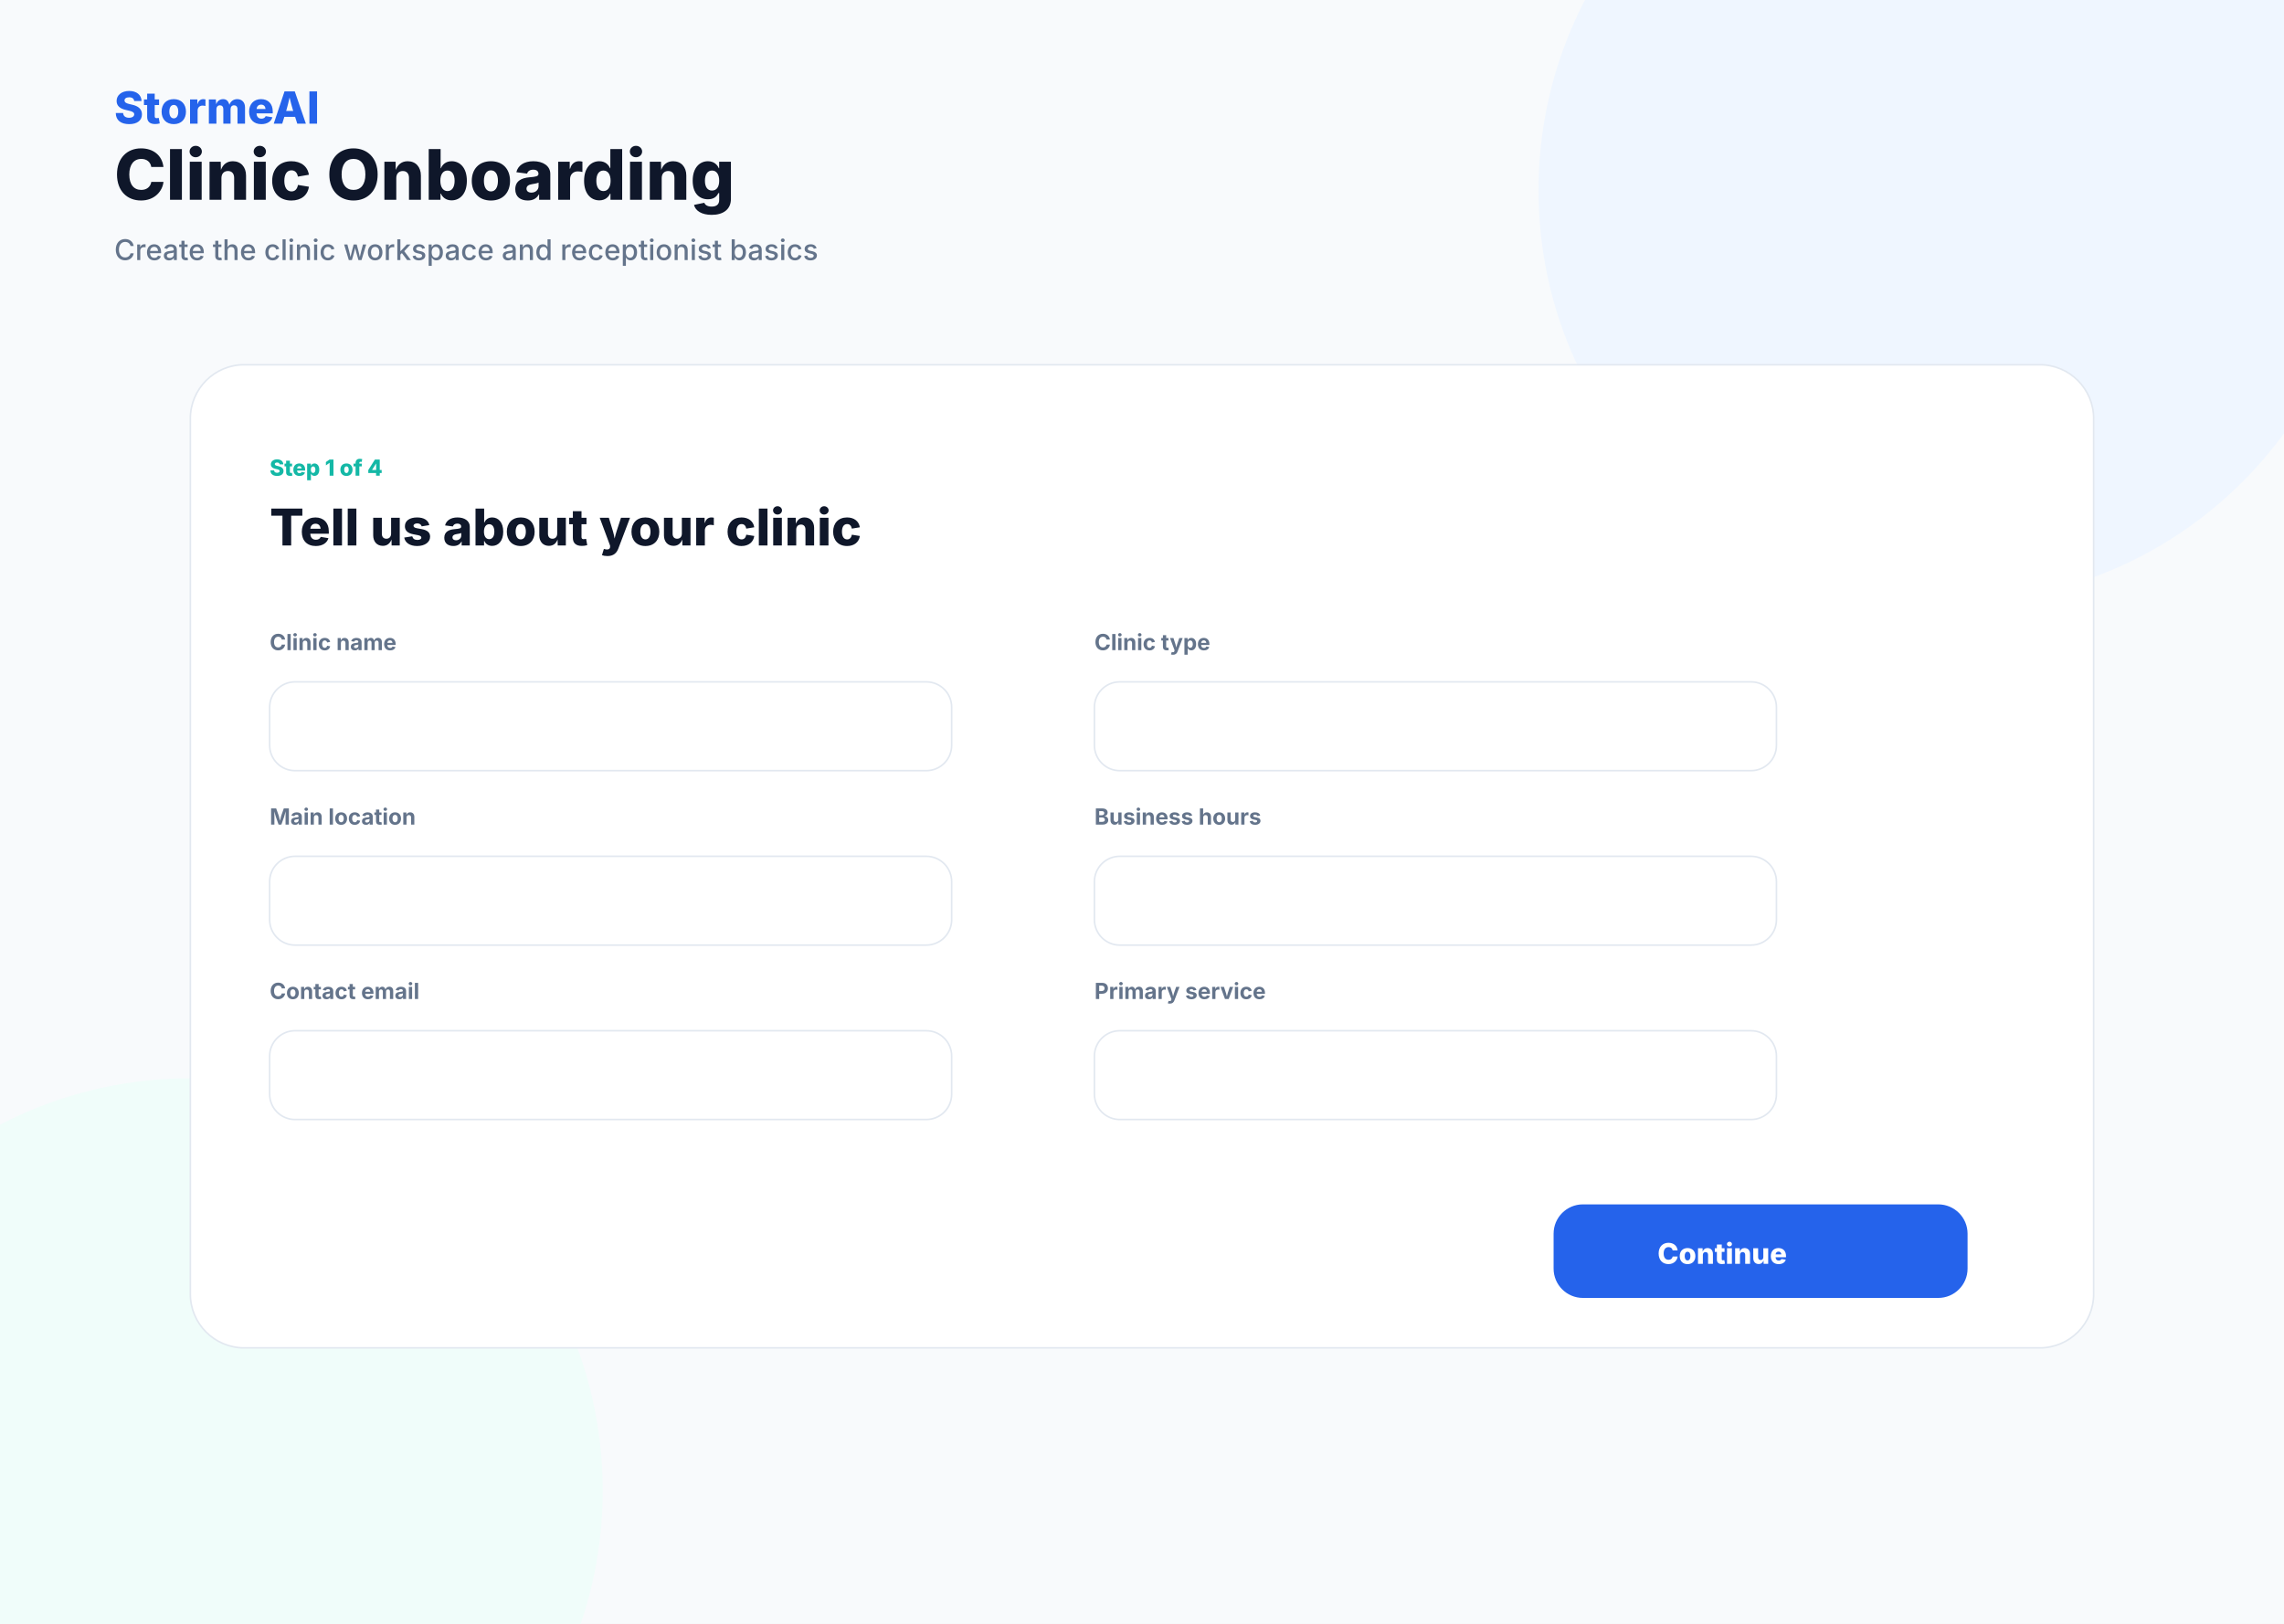
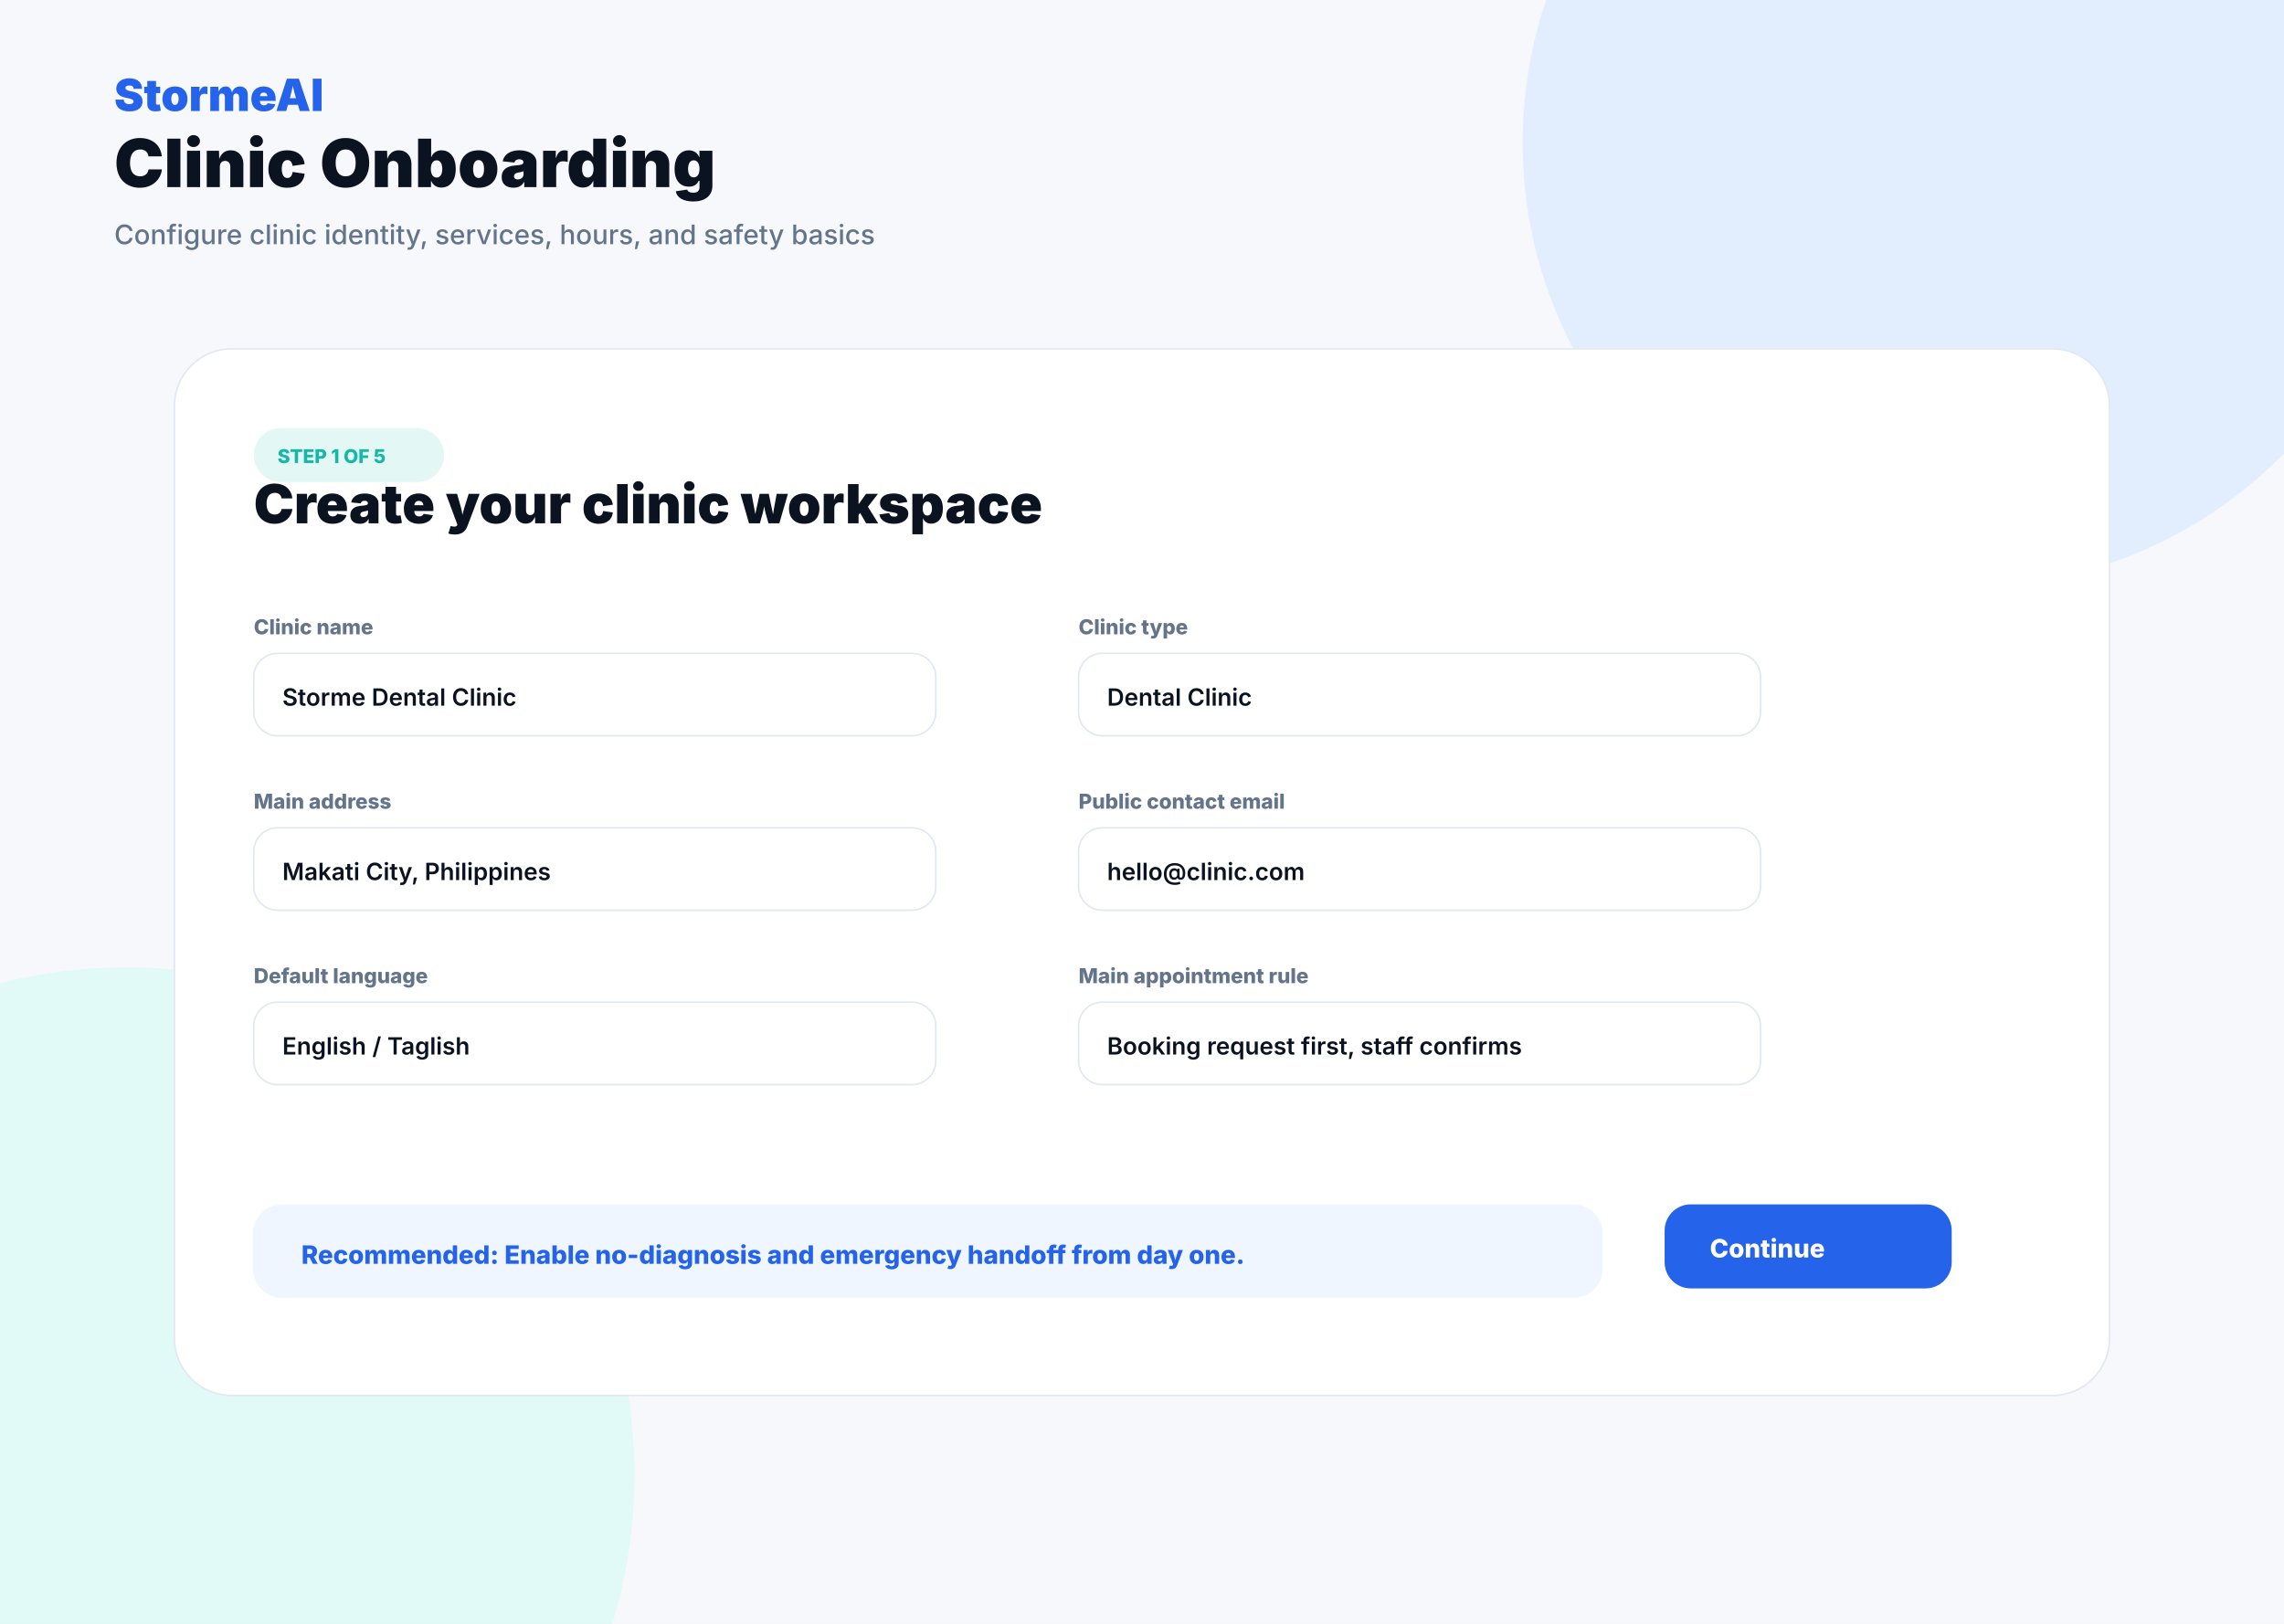
<svg xmlns="http://www.w3.org/2000/svg" width="1440" height="1024" viewBox="0 0 1440 1024" fill="none">
-   <rect width="1440" height="1024" fill="#F8FAFC" />
-   <circle cx="1230" cy="120" r="260" fill="#EFF6FF" />
-   <circle cx="120" cy="940" r="260" fill="#F0FDFA" />
-   <text x="72" y="78" font-family="Inter, Arial, sans-serif" font-size="28" font-weight="800" fill="#2563EB">StormeAI</text>
-   <text x="72" y="126" font-family="Inter, Arial, sans-serif" font-size="44" font-weight="800" fill="#0F172A">Clinic Onboarding</text>
-   <text x="72" y="164" font-family="Inter, Arial, sans-serif" font-size="18" font-weight="500" fill="#64748B">Create the clinic workspace and receptionist basics</text>
-   <rect x="120" y="230" width="1200" height="620" rx="34" fill="#FFF" stroke="#E2E8F0" />
-   <text x="170" y="300" font-family="Inter, Arial, sans-serif" font-size="14" font-weight="800" fill="#14B8A6">Step 1 of 4</text>
-   <text x="170" y="344" font-family="Inter, Arial, sans-serif" font-size="32" font-weight="800" fill="#0F172A">Tell us about your clinic</text>
-   <text x="170" y="410" font-family="Inter, Arial, sans-serif" font-size="14" font-weight="700" fill="#64748B">Clinic name</text>
-   <rect x="170" y="430" width="430" height="56" rx="16" fill="#FFF" stroke="#E2E8F0" />
-   <text x="690" y="410" font-family="Inter, Arial, sans-serif" font-size="14" font-weight="700" fill="#64748B">Clinic type</text>
-   <rect x="690" y="430" width="430" height="56" rx="16" fill="#FFF" stroke="#E2E8F0" />
-   <text x="170" y="520" font-family="Inter, Arial, sans-serif" font-size="14" font-weight="700" fill="#64748B">Main location</text>
-   <rect x="170" y="540" width="430" height="56" rx="16" fill="#FFF" stroke="#E2E8F0" />
-   <text x="690" y="520" font-family="Inter, Arial, sans-serif" font-size="14" font-weight="700" fill="#64748B">Business hours</text>
-   <rect x="690" y="540" width="430" height="56" rx="16" fill="#FFF" stroke="#E2E8F0" />
-   <text x="170" y="630" font-family="Inter, Arial, sans-serif" font-size="14" font-weight="700" fill="#64748B">Contact email</text>
-   <rect x="170" y="650" width="430" height="56" rx="16" fill="#FFF" stroke="#E2E8F0" />
-   <text x="690" y="630" font-family="Inter, Arial, sans-serif" font-size="14" font-weight="700" fill="#64748B">Primary service</text>
-   <rect x="690" y="650" width="430" height="56" rx="16" fill="#FFF" stroke="#E2E8F0" />
-   <rect x="980" y="760" width="260" height="58" rx="18" fill="#2563EB" stroke="#2563EB" />
-   <text x="1045" y="797" font-family="Inter, Arial, sans-serif" font-size="18" font-weight="800" fill="#FFF">Continue</text>
+   <defs>
+     <filter id="shadow" x="-20%" y="-20%" width="140%" height="140%">
+       <feDropShadow dx="0" dy="18" stdDeviation="18" flood-color="#0F172A" flood-opacity="0.08" />
+     </filter>
+     <linearGradient id="hero" x1="0" y1="0" x2="1" y2="1">
+       <stop stop-color="#2563EB" />
+       <stop offset="1" stop-color="#14B8A6" />
+     </linearGradient>
+   </defs>
+   <rect width="1440" height="1024" fill="#F6F8FC" />
+   <circle cx="1240" cy="90" r="280" fill="#DBEAFE" opacity="0.75" />
+   <circle cx="80" cy="930" r="320" fill="#CCFBF1" opacity="0.5" />
+   <text x="72" y="70" font-family="Inter, Geist, Arial, sans-serif" font-size="28" font-weight="900" fill="#2563EB">StormeAI</text>
+   <text x="72" y="118" font-family="Inter, Geist, Arial, sans-serif" font-size="42" font-weight="850" fill="#0B1220">Clinic Onboarding</text>
+   <text x="72" y="154" font-family="Inter, Geist, Arial, sans-serif" font-size="17" font-weight="500" fill="#64748B">Configure clinic identity, services, hours, and safety basics</text>
+   <rect x="110" y="220" width="1220" height="660" rx="36" fill="#FFFFFF" stroke="#E2E8F0" stroke-width="1" />
+   <rect x="160" y="270" width="120" height="34" rx="17" fill="#14B8A6" opacity="0.12" />
+   <text x="175" y="292" font-family="Inter, Arial" font-size="12" font-weight="800" fill="#14B8A6">STEP 1 OF 5</text>
+   <text x="160" y="330" font-family="Inter, Geist, Arial, sans-serif" font-size="34" font-weight="900" fill="#0B1220">Create your clinic workspace</text>
+   <text x="160" y="400" font-family="Inter, Geist, Arial, sans-serif" font-size="13" font-weight="800" fill="#64748B">Clinic name</text>
+   <rect x="160" y="412" width="430" height="52" rx="15" fill="#FFFFFF" stroke="#E2E8F0" stroke-width="1" />
+   <text x="178" y="445" font-family="Inter, Geist, Arial, sans-serif" font-size="15" font-weight="600" fill="#0B1220">Storme Dental Clinic</text>
+   <text x="680" y="400" font-family="Inter, Geist, Arial, sans-serif" font-size="13" font-weight="800" fill="#64748B">Clinic type</text>
+   <rect x="680" y="412" width="430" height="52" rx="15" fill="#FFFFFF" stroke="#E2E8F0" stroke-width="1" />
+   <text x="698" y="445" font-family="Inter, Geist, Arial, sans-serif" font-size="15" font-weight="600" fill="#0B1220">Dental Clinic</text>
+   <text x="160" y="510" font-family="Inter, Geist, Arial, sans-serif" font-size="13" font-weight="800" fill="#64748B">Main address</text>
+   <rect x="160" y="522" width="430" height="52" rx="15" fill="#FFFFFF" stroke="#E2E8F0" stroke-width="1" />
+   <text x="178" y="555" font-family="Inter, Geist, Arial, sans-serif" font-size="15" font-weight="600" fill="#0B1220">Makati City, Philippines</text>
+   <text x="680" y="510" font-family="Inter, Geist, Arial, sans-serif" font-size="13" font-weight="800" fill="#64748B">Public contact email</text>
+   <rect x="680" y="522" width="430" height="52" rx="15" fill="#FFFFFF" stroke="#E2E8F0" stroke-width="1" />
+   <text x="698" y="555" font-family="Inter, Geist, Arial, sans-serif" font-size="15" font-weight="600" fill="#0B1220">hello@clinic.com</text>
+   <text x="160" y="620" font-family="Inter, Geist, Arial, sans-serif" font-size="13" font-weight="800" fill="#64748B">Default language</text>
+   <rect x="160" y="632" width="430" height="52" rx="15" fill="#FFFFFF" stroke="#E2E8F0" stroke-width="1" />
+   <text x="178" y="665" font-family="Inter, Geist, Arial, sans-serif" font-size="15" font-weight="600" fill="#0B1220">English / Taglish</text>
+   <text x="680" y="620" font-family="Inter, Geist, Arial, sans-serif" font-size="13" font-weight="800" fill="#64748B">Main appointment rule</text>
+   <rect x="680" y="632" width="430" height="52" rx="15" fill="#FFFFFF" stroke="#E2E8F0" stroke-width="1" />
+   <text x="698" y="665" font-family="Inter, Geist, Arial, sans-serif" font-size="15" font-weight="600" fill="#0B1220">Booking request first, staff confirms</text>
+   <rect x="160" y="760" width="850" height="58" rx="18" fill="#EFF6FF" stroke="#EFF6FF" stroke-width="1" />
+   <text x="190" y="797" font-family="Inter, Geist, Arial, sans-serif" font-size="16" font-weight="800" fill="#2563EB">Recommended: Enable no-diagnosis and emergency handoff from day one.</text>
+   <rect x="1050" y="760" width="180" height="52" rx="16" fill="#2563EB" stroke="#2563EB" stroke-width="1" />
+   <text x="1078" y="793" font-family="Inter, Geist, Arial, sans-serif" font-size="16" font-weight="800" fill="#FFF">Continue</text>
</svg>
